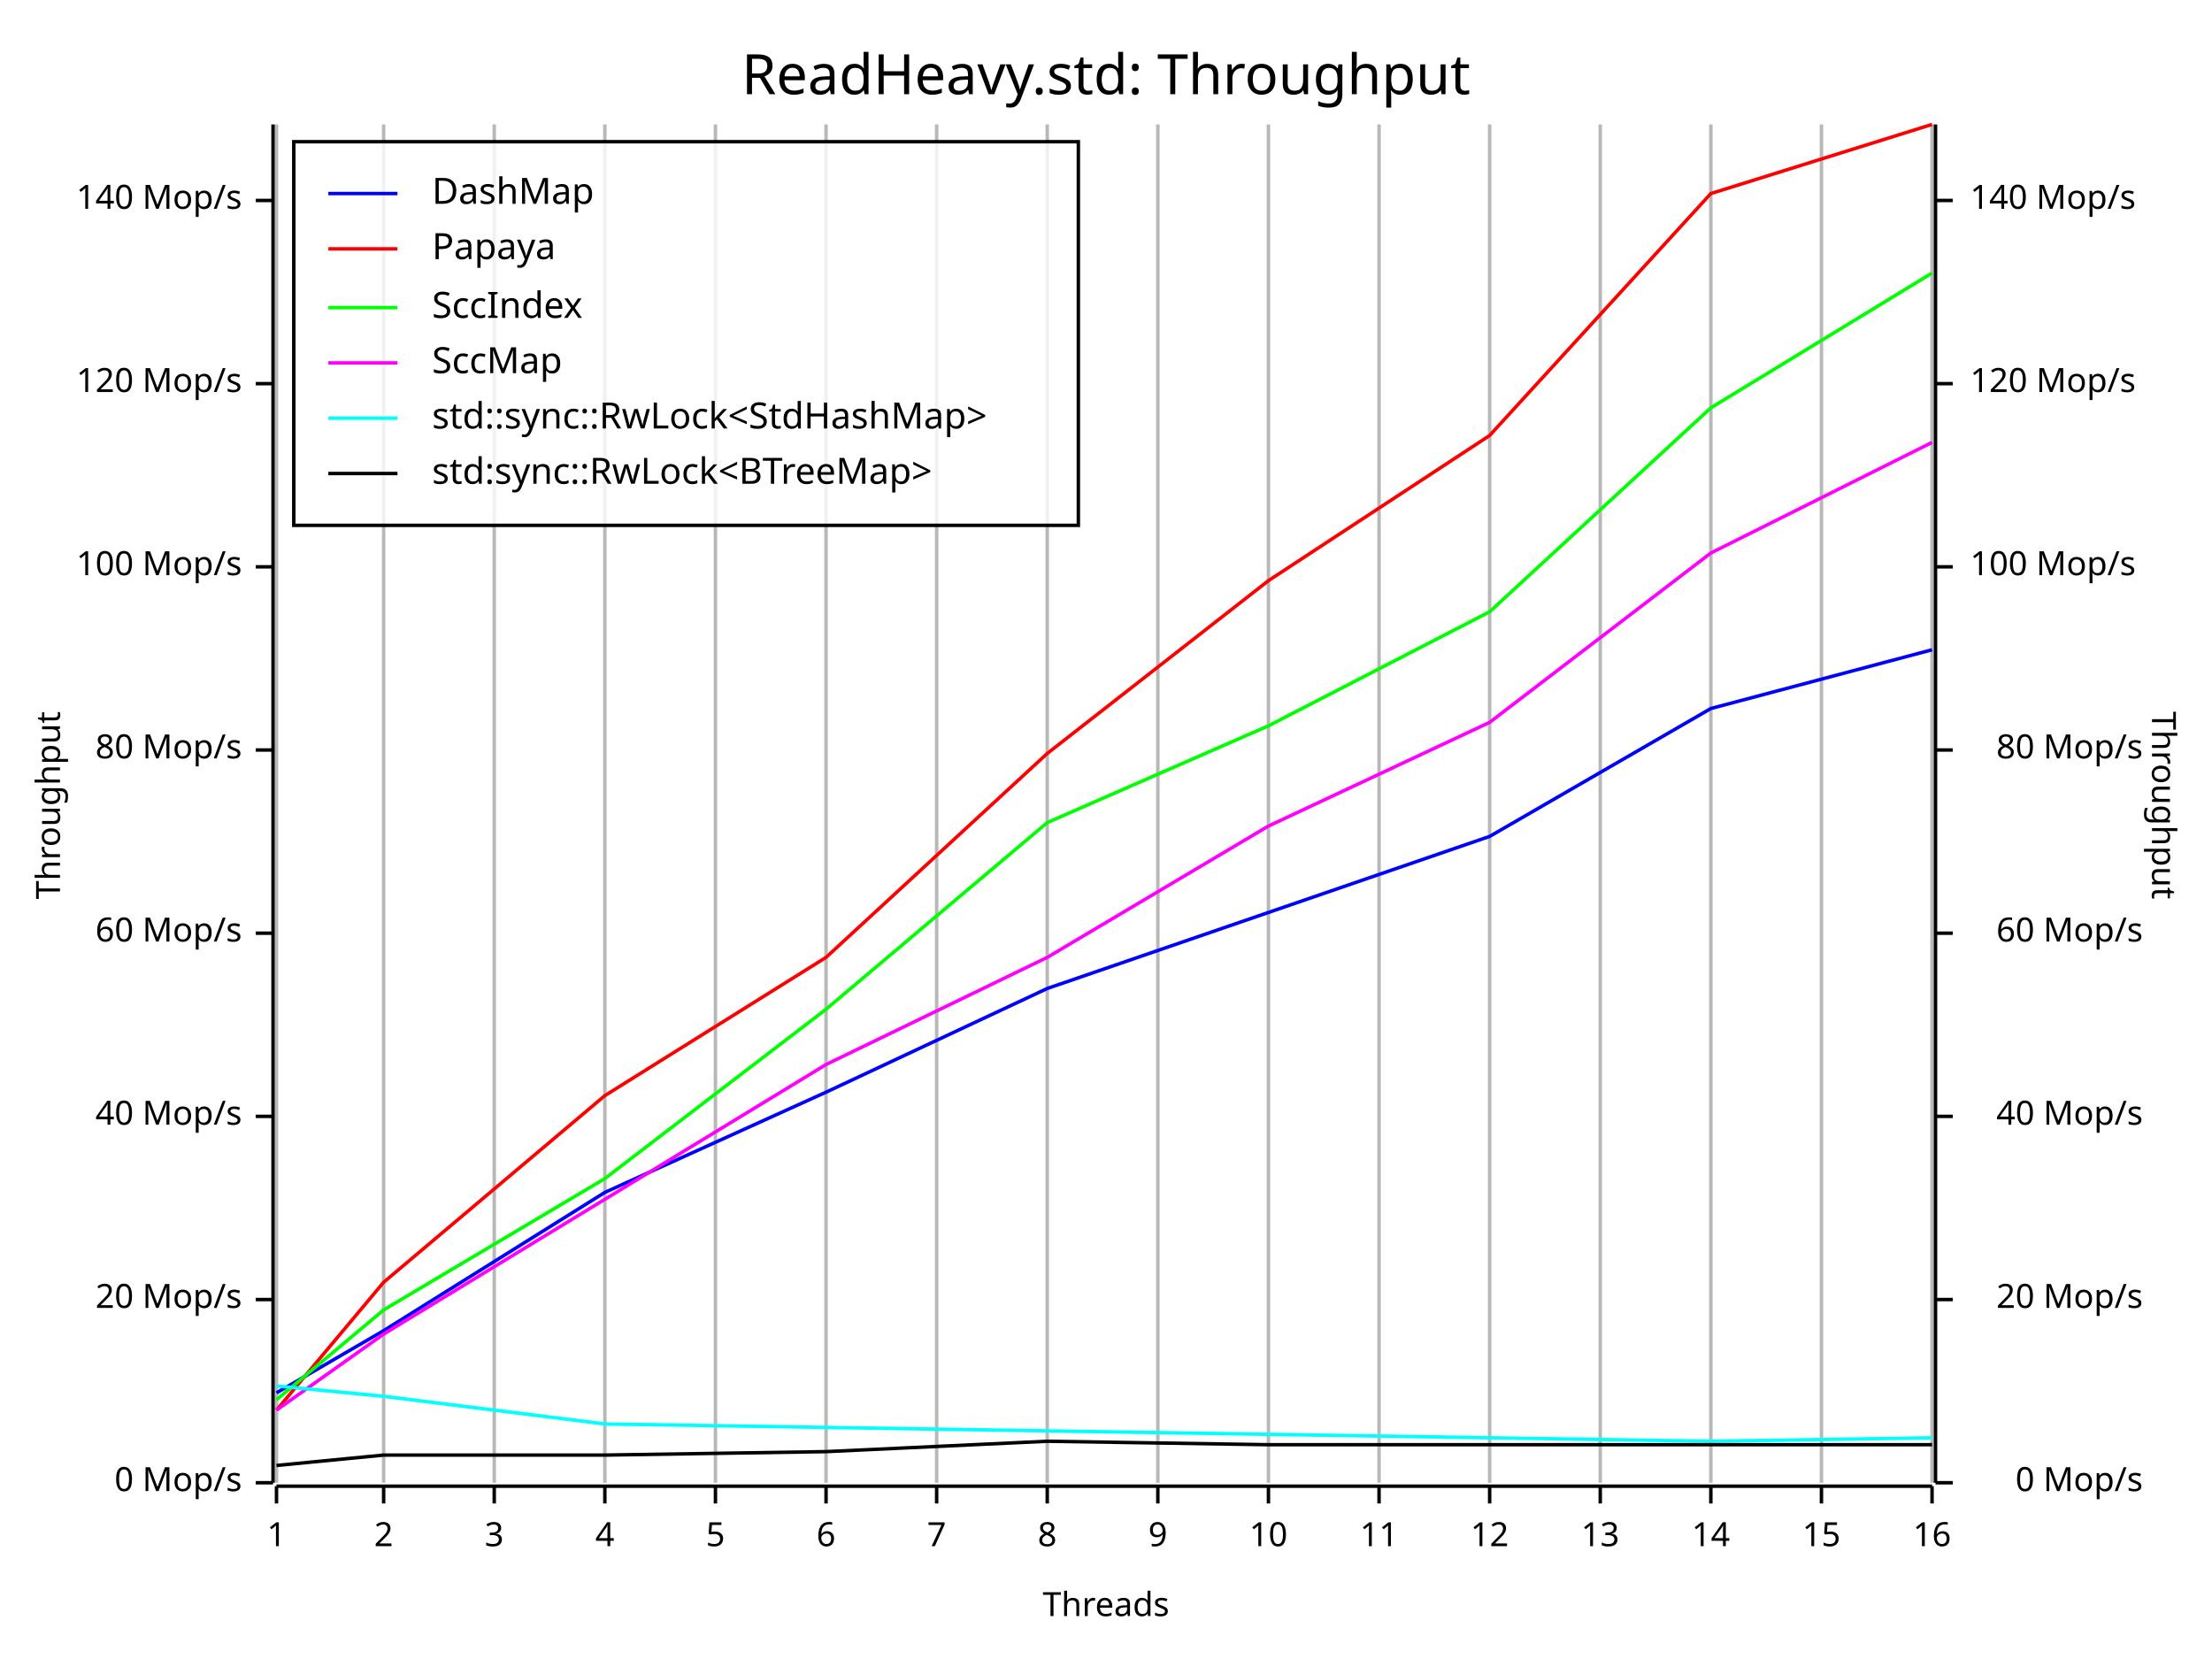
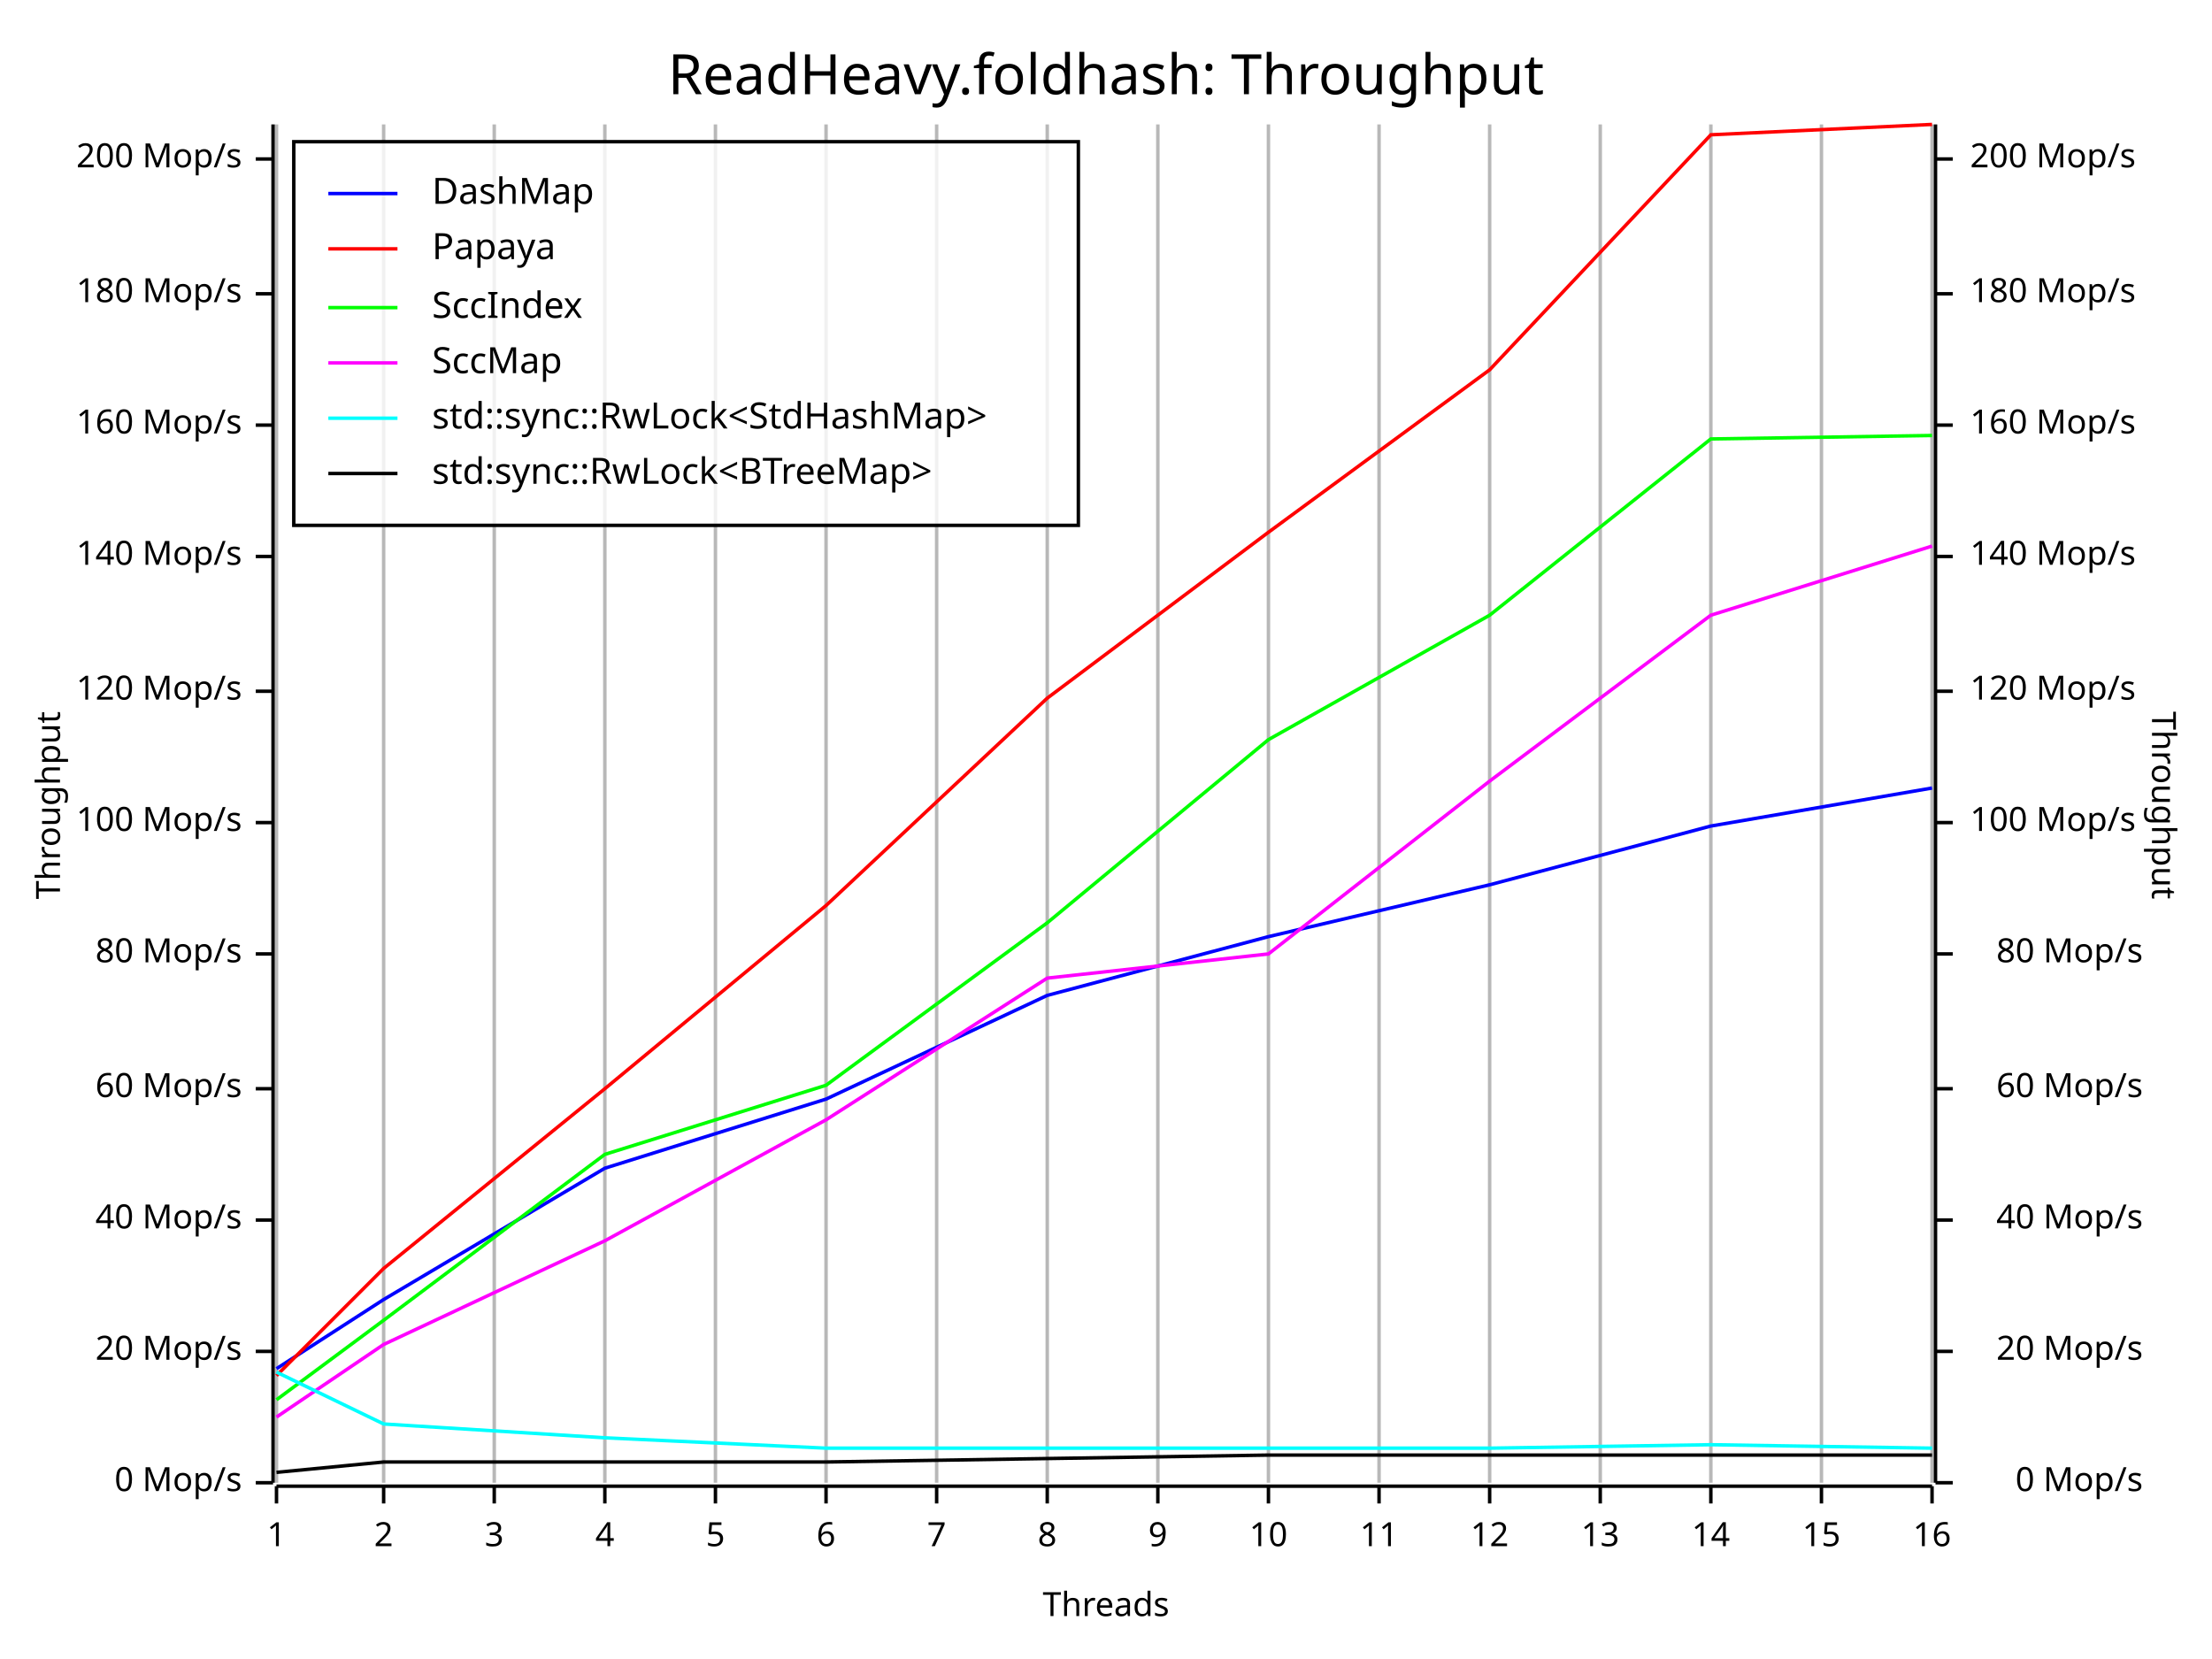
<svg xmlns="http://www.w3.org/2000/svg" width="640" height="480" viewBox="0 0 640 480">
  <rect x="0" y="0" width="640" height="480" opacity="1" fill="#FFFFFF" stroke="none" />
  <text x="320" y="15" dy="0.76em" text-anchor="middle" font-family="Fira Code" font-size="16.129" opacity="1" fill="#000000">
- ReadHeavy.std: Throughput
+ ReadHeavy.foldhash: Throughput
</text>
  <line opacity="0.1" stroke="#000000" stroke-width="1" x1="80" y1="429" x2="80" y2="36" />
  <line opacity="0.1" stroke="#000000" stroke-width="1" x1="111" y1="429" x2="111" y2="36" />
  <line opacity="0.1" stroke="#000000" stroke-width="1" x1="143" y1="429" x2="143" y2="36" />
  <line opacity="0.1" stroke="#000000" stroke-width="1" x1="175" y1="429" x2="175" y2="36" />
  <line opacity="0.1" stroke="#000000" stroke-width="1" x1="207" y1="429" x2="207" y2="36" />
  <line opacity="0.1" stroke="#000000" stroke-width="1" x1="239" y1="429" x2="239" y2="36" />
  <line opacity="0.1" stroke="#000000" stroke-width="1" x1="271" y1="429" x2="271" y2="36" />
  <line opacity="0.1" stroke="#000000" stroke-width="1" x1="303" y1="429" x2="303" y2="36" />
  <line opacity="0.1" stroke="#000000" stroke-width="1" x1="335" y1="429" x2="335" y2="36" />
  <line opacity="0.1" stroke="#000000" stroke-width="1" x1="367" y1="429" x2="367" y2="36" />
  <line opacity="0.1" stroke="#000000" stroke-width="1" x1="399" y1="429" x2="399" y2="36" />
  <line opacity="0.1" stroke="#000000" stroke-width="1" x1="431" y1="429" x2="431" y2="36" />
  <line opacity="0.1" stroke="#000000" stroke-width="1" x1="463" y1="429" x2="463" y2="36" />
  <line opacity="0.1" stroke="#000000" stroke-width="1" x1="495" y1="429" x2="495" y2="36" />
  <line opacity="0.1" stroke="#000000" stroke-width="1" x1="527" y1="429" x2="527" y2="36" />
  <line opacity="0.1" stroke="#000000" stroke-width="1" x1="559" y1="429" x2="559" y2="36" />
  <text x="10" y="233" dy="0.76em" text-anchor="middle" font-family="sans-serif" font-size="9.677" opacity="1" fill="#000000" transform="rotate(270, 10, 233)">
Throughput
</text>
  <text x="320" y="470" dy="-0.5ex" text-anchor="middle" font-family="sans-serif" font-size="9.677" opacity="1" fill="#000000">
Threads
</text>
  <text x="630" y="233" dy="0.76em" text-anchor="middle" font-family="sans-serif" font-size="9.677" opacity="1" fill="#000000" transform="rotate(90, 630, 233)">
Throughput
</text>
  <line opacity="0.2" stroke="#000000" stroke-width="1" x1="80" y1="429" x2="80" y2="36" />
  <line opacity="0.2" stroke="#000000" stroke-width="1" x1="111" y1="429" x2="111" y2="36" />
  <line opacity="0.2" stroke="#000000" stroke-width="1" x1="143" y1="429" x2="143" y2="36" />
  <line opacity="0.2" stroke="#000000" stroke-width="1" x1="175" y1="429" x2="175" y2="36" />
  <line opacity="0.2" stroke="#000000" stroke-width="1" x1="207" y1="429" x2="207" y2="36" />
  <line opacity="0.2" stroke="#000000" stroke-width="1" x1="239" y1="429" x2="239" y2="36" />
  <line opacity="0.2" stroke="#000000" stroke-width="1" x1="271" y1="429" x2="271" y2="36" />
  <line opacity="0.2" stroke="#000000" stroke-width="1" x1="303" y1="429" x2="303" y2="36" />
  <line opacity="0.2" stroke="#000000" stroke-width="1" x1="335" y1="429" x2="335" y2="36" />
  <line opacity="0.2" stroke="#000000" stroke-width="1" x1="367" y1="429" x2="367" y2="36" />
  <line opacity="0.2" stroke="#000000" stroke-width="1" x1="399" y1="429" x2="399" y2="36" />
  <line opacity="0.2" stroke="#000000" stroke-width="1" x1="431" y1="429" x2="431" y2="36" />
  <line opacity="0.2" stroke="#000000" stroke-width="1" x1="463" y1="429" x2="463" y2="36" />
  <line opacity="0.2" stroke="#000000" stroke-width="1" x1="495" y1="429" x2="495" y2="36" />
  <line opacity="0.2" stroke="#000000" stroke-width="1" x1="527" y1="429" x2="527" y2="36" />
  <line opacity="0.2" stroke="#000000" stroke-width="1" x1="559" y1="429" x2="559" y2="36" />
  <polyline fill="none" opacity="1" stroke="#000000" stroke-width="1" points="79,36 79,429 " />
  <text x="70" y="429" dy="0.5ex" text-anchor="end" font-family="sans-serif" font-size="9.677" opacity="1" fill="#000000">
0 Mop/s
</text>
  <polyline fill="none" opacity="1" stroke="#000000" stroke-width="1" points="74,429 79,429 " />
-   <text x="70" y="376" dy="0.5ex" text-anchor="end" font-family="sans-serif" font-size="9.677" opacity="1" fill="#000000">
+   <text x="70" y="391" dy="0.5ex" text-anchor="end" font-family="sans-serif" font-size="9.677" opacity="1" fill="#000000">
20 Mop/s
</text>
-   <polyline fill="none" opacity="1" stroke="#000000" stroke-width="1" points="74,376 79,376 " />
-   <text x="70" y="323" dy="0.5ex" text-anchor="end" font-family="sans-serif" font-size="9.677" opacity="1" fill="#000000">
+   <polyline fill="none" opacity="1" stroke="#000000" stroke-width="1" points="74,391 79,391 " />
+   <text x="70" y="353" dy="0.5ex" text-anchor="end" font-family="sans-serif" font-size="9.677" opacity="1" fill="#000000">
40 Mop/s
</text>
-   <polyline fill="none" opacity="1" stroke="#000000" stroke-width="1" points="74,323 79,323 " />
-   <text x="70" y="270" dy="0.5ex" text-anchor="end" font-family="sans-serif" font-size="9.677" opacity="1" fill="#000000">
+   <polyline fill="none" opacity="1" stroke="#000000" stroke-width="1" points="74,353 79,353 " />
+   <text x="70" y="315" dy="0.5ex" text-anchor="end" font-family="sans-serif" font-size="9.677" opacity="1" fill="#000000">
60 Mop/s
</text>
-   <polyline fill="none" opacity="1" stroke="#000000" stroke-width="1" points="74,270 79,270 " />
-   <text x="70" y="217" dy="0.5ex" text-anchor="end" font-family="sans-serif" font-size="9.677" opacity="1" fill="#000000">
+   <polyline fill="none" opacity="1" stroke="#000000" stroke-width="1" points="74,315 79,315 " />
+   <text x="70" y="276" dy="0.5ex" text-anchor="end" font-family="sans-serif" font-size="9.677" opacity="1" fill="#000000">
80 Mop/s
</text>
-   <polyline fill="none" opacity="1" stroke="#000000" stroke-width="1" points="74,217 79,217 " />
-   <text x="70" y="164" dy="0.5ex" text-anchor="end" font-family="sans-serif" font-size="9.677" opacity="1" fill="#000000">
+   <polyline fill="none" opacity="1" stroke="#000000" stroke-width="1" points="74,276 79,276 " />
+   <text x="70" y="238" dy="0.5ex" text-anchor="end" font-family="sans-serif" font-size="9.677" opacity="1" fill="#000000">
100 Mop/s
</text>
-   <polyline fill="none" opacity="1" stroke="#000000" stroke-width="1" points="74,164 79,164 " />
-   <text x="70" y="111" dy="0.5ex" text-anchor="end" font-family="sans-serif" font-size="9.677" opacity="1" fill="#000000">
+   <polyline fill="none" opacity="1" stroke="#000000" stroke-width="1" points="74,238 79,238 " />
+   <text x="70" y="200" dy="0.5ex" text-anchor="end" font-family="sans-serif" font-size="9.677" opacity="1" fill="#000000">
120 Mop/s
</text>
-   <polyline fill="none" opacity="1" stroke="#000000" stroke-width="1" points="74,111 79,111 " />
-   <text x="70" y="58" dy="0.5ex" text-anchor="end" font-family="sans-serif" font-size="9.677" opacity="1" fill="#000000">
+   <polyline fill="none" opacity="1" stroke="#000000" stroke-width="1" points="74,200 79,200 " />
+   <text x="70" y="161" dy="0.5ex" text-anchor="end" font-family="sans-serif" font-size="9.677" opacity="1" fill="#000000">
140 Mop/s
</text>
-   <polyline fill="none" opacity="1" stroke="#000000" stroke-width="1" points="74,58 79,58 " />
+   <polyline fill="none" opacity="1" stroke="#000000" stroke-width="1" points="74,161 79,161 " />
+   <text x="70" y="123" dy="0.5ex" text-anchor="end" font-family="sans-serif" font-size="9.677" opacity="1" fill="#000000">
+ 160 Mop/s
+ </text>
+   <polyline fill="none" opacity="1" stroke="#000000" stroke-width="1" points="74,123 79,123 " />
+   <text x="70" y="85" dy="0.5ex" text-anchor="end" font-family="sans-serif" font-size="9.677" opacity="1" fill="#000000">
+ 180 Mop/s
+ </text>
+   <polyline fill="none" opacity="1" stroke="#000000" stroke-width="1" points="74,85 79,85 " />
+   <text x="70" y="46" dy="0.5ex" text-anchor="end" font-family="sans-serif" font-size="9.677" opacity="1" fill="#000000">
+ 200 Mop/s
+ </text>
+   <polyline fill="none" opacity="1" stroke="#000000" stroke-width="1" points="74,46 79,46 " />
  <polyline fill="none" opacity="1" stroke="#000000" stroke-width="1" points="80,430 559,430 " />
  <text x="80" y="440" dy="0.76em" text-anchor="middle" font-family="sans-serif" font-size="9.677" opacity="1" fill="#000000">
1
</text>
  <polyline fill="none" opacity="1" stroke="#000000" stroke-width="1" points="80,430 80,435 " />
  <text x="111" y="440" dy="0.76em" text-anchor="middle" font-family="sans-serif" font-size="9.677" opacity="1" fill="#000000">
2
</text>
  <polyline fill="none" opacity="1" stroke="#000000" stroke-width="1" points="111,430 111,435 " />
  <text x="143" y="440" dy="0.76em" text-anchor="middle" font-family="sans-serif" font-size="9.677" opacity="1" fill="#000000">
3
</text>
  <polyline fill="none" opacity="1" stroke="#000000" stroke-width="1" points="143,430 143,435 " />
  <text x="175" y="440" dy="0.76em" text-anchor="middle" font-family="sans-serif" font-size="9.677" opacity="1" fill="#000000">
4
</text>
  <polyline fill="none" opacity="1" stroke="#000000" stroke-width="1" points="175,430 175,435 " />
  <text x="207" y="440" dy="0.76em" text-anchor="middle" font-family="sans-serif" font-size="9.677" opacity="1" fill="#000000">
5
</text>
  <polyline fill="none" opacity="1" stroke="#000000" stroke-width="1" points="207,430 207,435 " />
  <text x="239" y="440" dy="0.76em" text-anchor="middle" font-family="sans-serif" font-size="9.677" opacity="1" fill="#000000">
6
</text>
  <polyline fill="none" opacity="1" stroke="#000000" stroke-width="1" points="239,430 239,435 " />
  <text x="271" y="440" dy="0.76em" text-anchor="middle" font-family="sans-serif" font-size="9.677" opacity="1" fill="#000000">
7
</text>
  <polyline fill="none" opacity="1" stroke="#000000" stroke-width="1" points="271,430 271,435 " />
  <text x="303" y="440" dy="0.76em" text-anchor="middle" font-family="sans-serif" font-size="9.677" opacity="1" fill="#000000">
8
</text>
  <polyline fill="none" opacity="1" stroke="#000000" stroke-width="1" points="303,430 303,435 " />
  <text x="335" y="440" dy="0.76em" text-anchor="middle" font-family="sans-serif" font-size="9.677" opacity="1" fill="#000000">
9
</text>
  <polyline fill="none" opacity="1" stroke="#000000" stroke-width="1" points="335,430 335,435 " />
  <text x="367" y="440" dy="0.76em" text-anchor="middle" font-family="sans-serif" font-size="9.677" opacity="1" fill="#000000">
10
</text>
  <polyline fill="none" opacity="1" stroke="#000000" stroke-width="1" points="367,430 367,435 " />
  <text x="399" y="440" dy="0.76em" text-anchor="middle" font-family="sans-serif" font-size="9.677" opacity="1" fill="#000000">
11
</text>
  <polyline fill="none" opacity="1" stroke="#000000" stroke-width="1" points="399,430 399,435 " />
  <text x="431" y="440" dy="0.76em" text-anchor="middle" font-family="sans-serif" font-size="9.677" opacity="1" fill="#000000">
12
</text>
  <polyline fill="none" opacity="1" stroke="#000000" stroke-width="1" points="431,430 431,435 " />
  <text x="463" y="440" dy="0.76em" text-anchor="middle" font-family="sans-serif" font-size="9.677" opacity="1" fill="#000000">
13
</text>
  <polyline fill="none" opacity="1" stroke="#000000" stroke-width="1" points="463,430 463,435 " />
  <text x="495" y="440" dy="0.76em" text-anchor="middle" font-family="sans-serif" font-size="9.677" opacity="1" fill="#000000">
14
</text>
  <polyline fill="none" opacity="1" stroke="#000000" stroke-width="1" points="495,430 495,435 " />
  <text x="527" y="440" dy="0.76em" text-anchor="middle" font-family="sans-serif" font-size="9.677" opacity="1" fill="#000000">
15
</text>
  <polyline fill="none" opacity="1" stroke="#000000" stroke-width="1" points="527,430 527,435 " />
  <text x="559" y="440" dy="0.76em" text-anchor="middle" font-family="sans-serif" font-size="9.677" opacity="1" fill="#000000">
16
</text>
  <polyline fill="none" opacity="1" stroke="#000000" stroke-width="1" points="559,430 559,435 " />
  <polyline fill="none" opacity="1" stroke="#000000" stroke-width="1" points="560,36 560,429 " />
  <text x="620" y="429" dy="0.5ex" text-anchor="end" font-family="sans-serif" font-size="9.677" opacity="1" fill="#000000">
0 Mop/s
</text>
  <polyline fill="none" opacity="1" stroke="#000000" stroke-width="1" points="560,429 565,429 " />
-   <text x="620" y="376" dy="0.5ex" text-anchor="end" font-family="sans-serif" font-size="9.677" opacity="1" fill="#000000">
+   <text x="620" y="391" dy="0.5ex" text-anchor="end" font-family="sans-serif" font-size="9.677" opacity="1" fill="#000000">
20 Mop/s
</text>
-   <polyline fill="none" opacity="1" stroke="#000000" stroke-width="1" points="560,376 565,376 " />
-   <text x="620" y="323" dy="0.5ex" text-anchor="end" font-family="sans-serif" font-size="9.677" opacity="1" fill="#000000">
+   <polyline fill="none" opacity="1" stroke="#000000" stroke-width="1" points="560,391 565,391 " />
+   <text x="620" y="353" dy="0.5ex" text-anchor="end" font-family="sans-serif" font-size="9.677" opacity="1" fill="#000000">
40 Mop/s
</text>
-   <polyline fill="none" opacity="1" stroke="#000000" stroke-width="1" points="560,323 565,323 " />
-   <text x="620" y="270" dy="0.5ex" text-anchor="end" font-family="sans-serif" font-size="9.677" opacity="1" fill="#000000">
+   <polyline fill="none" opacity="1" stroke="#000000" stroke-width="1" points="560,353 565,353 " />
+   <text x="620" y="315" dy="0.5ex" text-anchor="end" font-family="sans-serif" font-size="9.677" opacity="1" fill="#000000">
60 Mop/s
</text>
-   <polyline fill="none" opacity="1" stroke="#000000" stroke-width="1" points="560,270 565,270 " />
-   <text x="620" y="217" dy="0.5ex" text-anchor="end" font-family="sans-serif" font-size="9.677" opacity="1" fill="#000000">
+   <polyline fill="none" opacity="1" stroke="#000000" stroke-width="1" points="560,315 565,315 " />
+   <text x="620" y="276" dy="0.5ex" text-anchor="end" font-family="sans-serif" font-size="9.677" opacity="1" fill="#000000">
80 Mop/s
</text>
-   <polyline fill="none" opacity="1" stroke="#000000" stroke-width="1" points="560,217 565,217 " />
-   <text x="570" y="164" dy="0.5ex" text-anchor="start" font-family="sans-serif" font-size="9.677" opacity="1" fill="#000000">
+   <polyline fill="none" opacity="1" stroke="#000000" stroke-width="1" points="560,276 565,276 " />
+   <text x="570" y="238" dy="0.5ex" text-anchor="start" font-family="sans-serif" font-size="9.677" opacity="1" fill="#000000">
100 Mop/s
</text>
-   <polyline fill="none" opacity="1" stroke="#000000" stroke-width="1" points="560,164 565,164 " />
-   <text x="570" y="111" dy="0.5ex" text-anchor="start" font-family="sans-serif" font-size="9.677" opacity="1" fill="#000000">
+   <polyline fill="none" opacity="1" stroke="#000000" stroke-width="1" points="560,238 565,238 " />
+   <text x="570" y="200" dy="0.5ex" text-anchor="start" font-family="sans-serif" font-size="9.677" opacity="1" fill="#000000">
120 Mop/s
</text>
-   <polyline fill="none" opacity="1" stroke="#000000" stroke-width="1" points="560,111 565,111 " />
-   <text x="570" y="58" dy="0.5ex" text-anchor="start" font-family="sans-serif" font-size="9.677" opacity="1" fill="#000000">
+   <polyline fill="none" opacity="1" stroke="#000000" stroke-width="1" points="560,200 565,200 " />
+   <text x="570" y="161" dy="0.5ex" text-anchor="start" font-family="sans-serif" font-size="9.677" opacity="1" fill="#000000">
140 Mop/s
</text>
-   <polyline fill="none" opacity="1" stroke="#000000" stroke-width="1" points="560,58 565,58 " />
-   <polyline fill="none" opacity="1" stroke="#0000FF" stroke-width="1" points="80,403 111,385 175,345 239,316 303,286 367,264 431,242 495,205 559,188 " />
-   <polyline fill="none" opacity="1" stroke="#FF0000" stroke-width="1" points="80,408 111,371 175,317 239,277 303,218 367,168 431,126 495,56 559,36 " />
-   <polyline fill="none" opacity="1" stroke="#00FF00" stroke-width="1" points="80,405 111,379 175,341 239,292 303,238 367,210 431,177 495,118 559,79 " />
-   <polyline fill="none" opacity="1" stroke="#FF00FF" stroke-width="1" points="80,408 111,386 175,347 239,308 303,277 367,239 431,209 495,160 559,128 " />
-   <polyline fill="none" opacity="1" stroke="#00FFFF" stroke-width="1" points="80,401 111,404 175,412 239,413 303,414 367,415 431,416 495,417 559,416 " />
-   <polyline fill="none" opacity="1" stroke="#000000" stroke-width="1" points="80,424 111,421 175,421 239,420 303,417 367,418 431,418 495,418 559,418 " />
+   <polyline fill="none" opacity="1" stroke="#000000" stroke-width="1" points="560,161 565,161 " />
+   <text x="570" y="123" dy="0.5ex" text-anchor="start" font-family="sans-serif" font-size="9.677" opacity="1" fill="#000000">
+ 160 Mop/s
+ </text>
+   <polyline fill="none" opacity="1" stroke="#000000" stroke-width="1" points="560,123 565,123 " />
+   <text x="570" y="85" dy="0.5ex" text-anchor="start" font-family="sans-serif" font-size="9.677" opacity="1" fill="#000000">
+ 180 Mop/s
+ </text>
+   <polyline fill="none" opacity="1" stroke="#000000" stroke-width="1" points="560,85 565,85 " />
+   <text x="570" y="46" dy="0.5ex" text-anchor="start" font-family="sans-serif" font-size="9.677" opacity="1" fill="#000000">
+ 200 Mop/s
+ </text>
+   <polyline fill="none" opacity="1" stroke="#000000" stroke-width="1" points="560,46 565,46 " />
+   <polyline fill="none" opacity="1" stroke="#0000FF" stroke-width="1" points="80,396 111,376 175,338 239,318 303,288 367,271 431,256 495,239 559,228 " />
+   <polyline fill="none" opacity="1" stroke="#FF0000" stroke-width="1" points="80,398 111,367 175,315 239,262 303,202 367,154 431,107 495,39 559,36 " />
+   <polyline fill="none" opacity="1" stroke="#00FF00" stroke-width="1" points="80,405 111,382 175,334 239,314 303,267 367,214 431,178 495,127 559,126 " />
+   <polyline fill="none" opacity="1" stroke="#FF00FF" stroke-width="1" points="80,410 111,389 175,359 239,324 303,283 367,276 431,226 495,178 559,158 " />
+   <polyline fill="none" opacity="1" stroke="#00FFFF" stroke-width="1" points="80,397 111,412 175,416 239,419 303,419 367,419 431,419 495,418 559,419 " />
+   <polyline fill="none" opacity="1" stroke="#000000" stroke-width="1" points="80,426 111,423 175,423 239,423 303,422 367,421 431,421 495,421 559,421 " />
  <rect x="85" y="41" width="227" height="111" opacity="0.8" fill="#FFFFFF" stroke="none" />
  <rect x="85" y="41" width="227" height="111" opacity="1" fill="none" stroke="#000000" />
  <text x="125" y="51" dy="0.76em" text-anchor="start" font-family="Fira Code" font-size="10.484" opacity="1" fill="#000000">
DashMap
</text>
  <text x="125" y="67" dy="0.76em" text-anchor="start" font-family="Fira Code" font-size="10.484" opacity="1" fill="#000000">
Papaya
</text>
  <text x="125" y="84" dy="0.76em" text-anchor="start" font-family="Fira Code" font-size="10.484" opacity="1" fill="#000000">
SccIndex
</text>
  <text x="125" y="100" dy="0.76em" text-anchor="start" font-family="Fira Code" font-size="10.484" opacity="1" fill="#000000">
SccMap
</text>
  <text x="125" y="116" dy="0.76em" text-anchor="start" font-family="Fira Code" font-size="10.484" opacity="1" fill="#000000">
std::sync::RwLock&lt;StdHashMap&gt;
</text>
  <text x="125" y="132" dy="0.76em" text-anchor="start" font-family="Fira Code" font-size="10.484" opacity="1" fill="#000000">
std:sync::RwLock&lt;BTreeMap&gt;
</text>
  <polyline fill="none" opacity="1" stroke="#0000FF" stroke-width="1" points="95,56 115,56 " />
  <polyline fill="none" opacity="1" stroke="#FF0000" stroke-width="1" points="95,72 115,72 " />
  <polyline fill="none" opacity="1" stroke="#00FF00" stroke-width="1" points="95,89 115,89 " />
  <polyline fill="none" opacity="1" stroke="#FF00FF" stroke-width="1" points="95,105 115,105 " />
  <polyline fill="none" opacity="1" stroke="#00FFFF" stroke-width="1" points="95,121 115,121 " />
  <polyline fill="none" opacity="1" stroke="#000000" stroke-width="1" points="95,137 115,137 " />
</svg>
